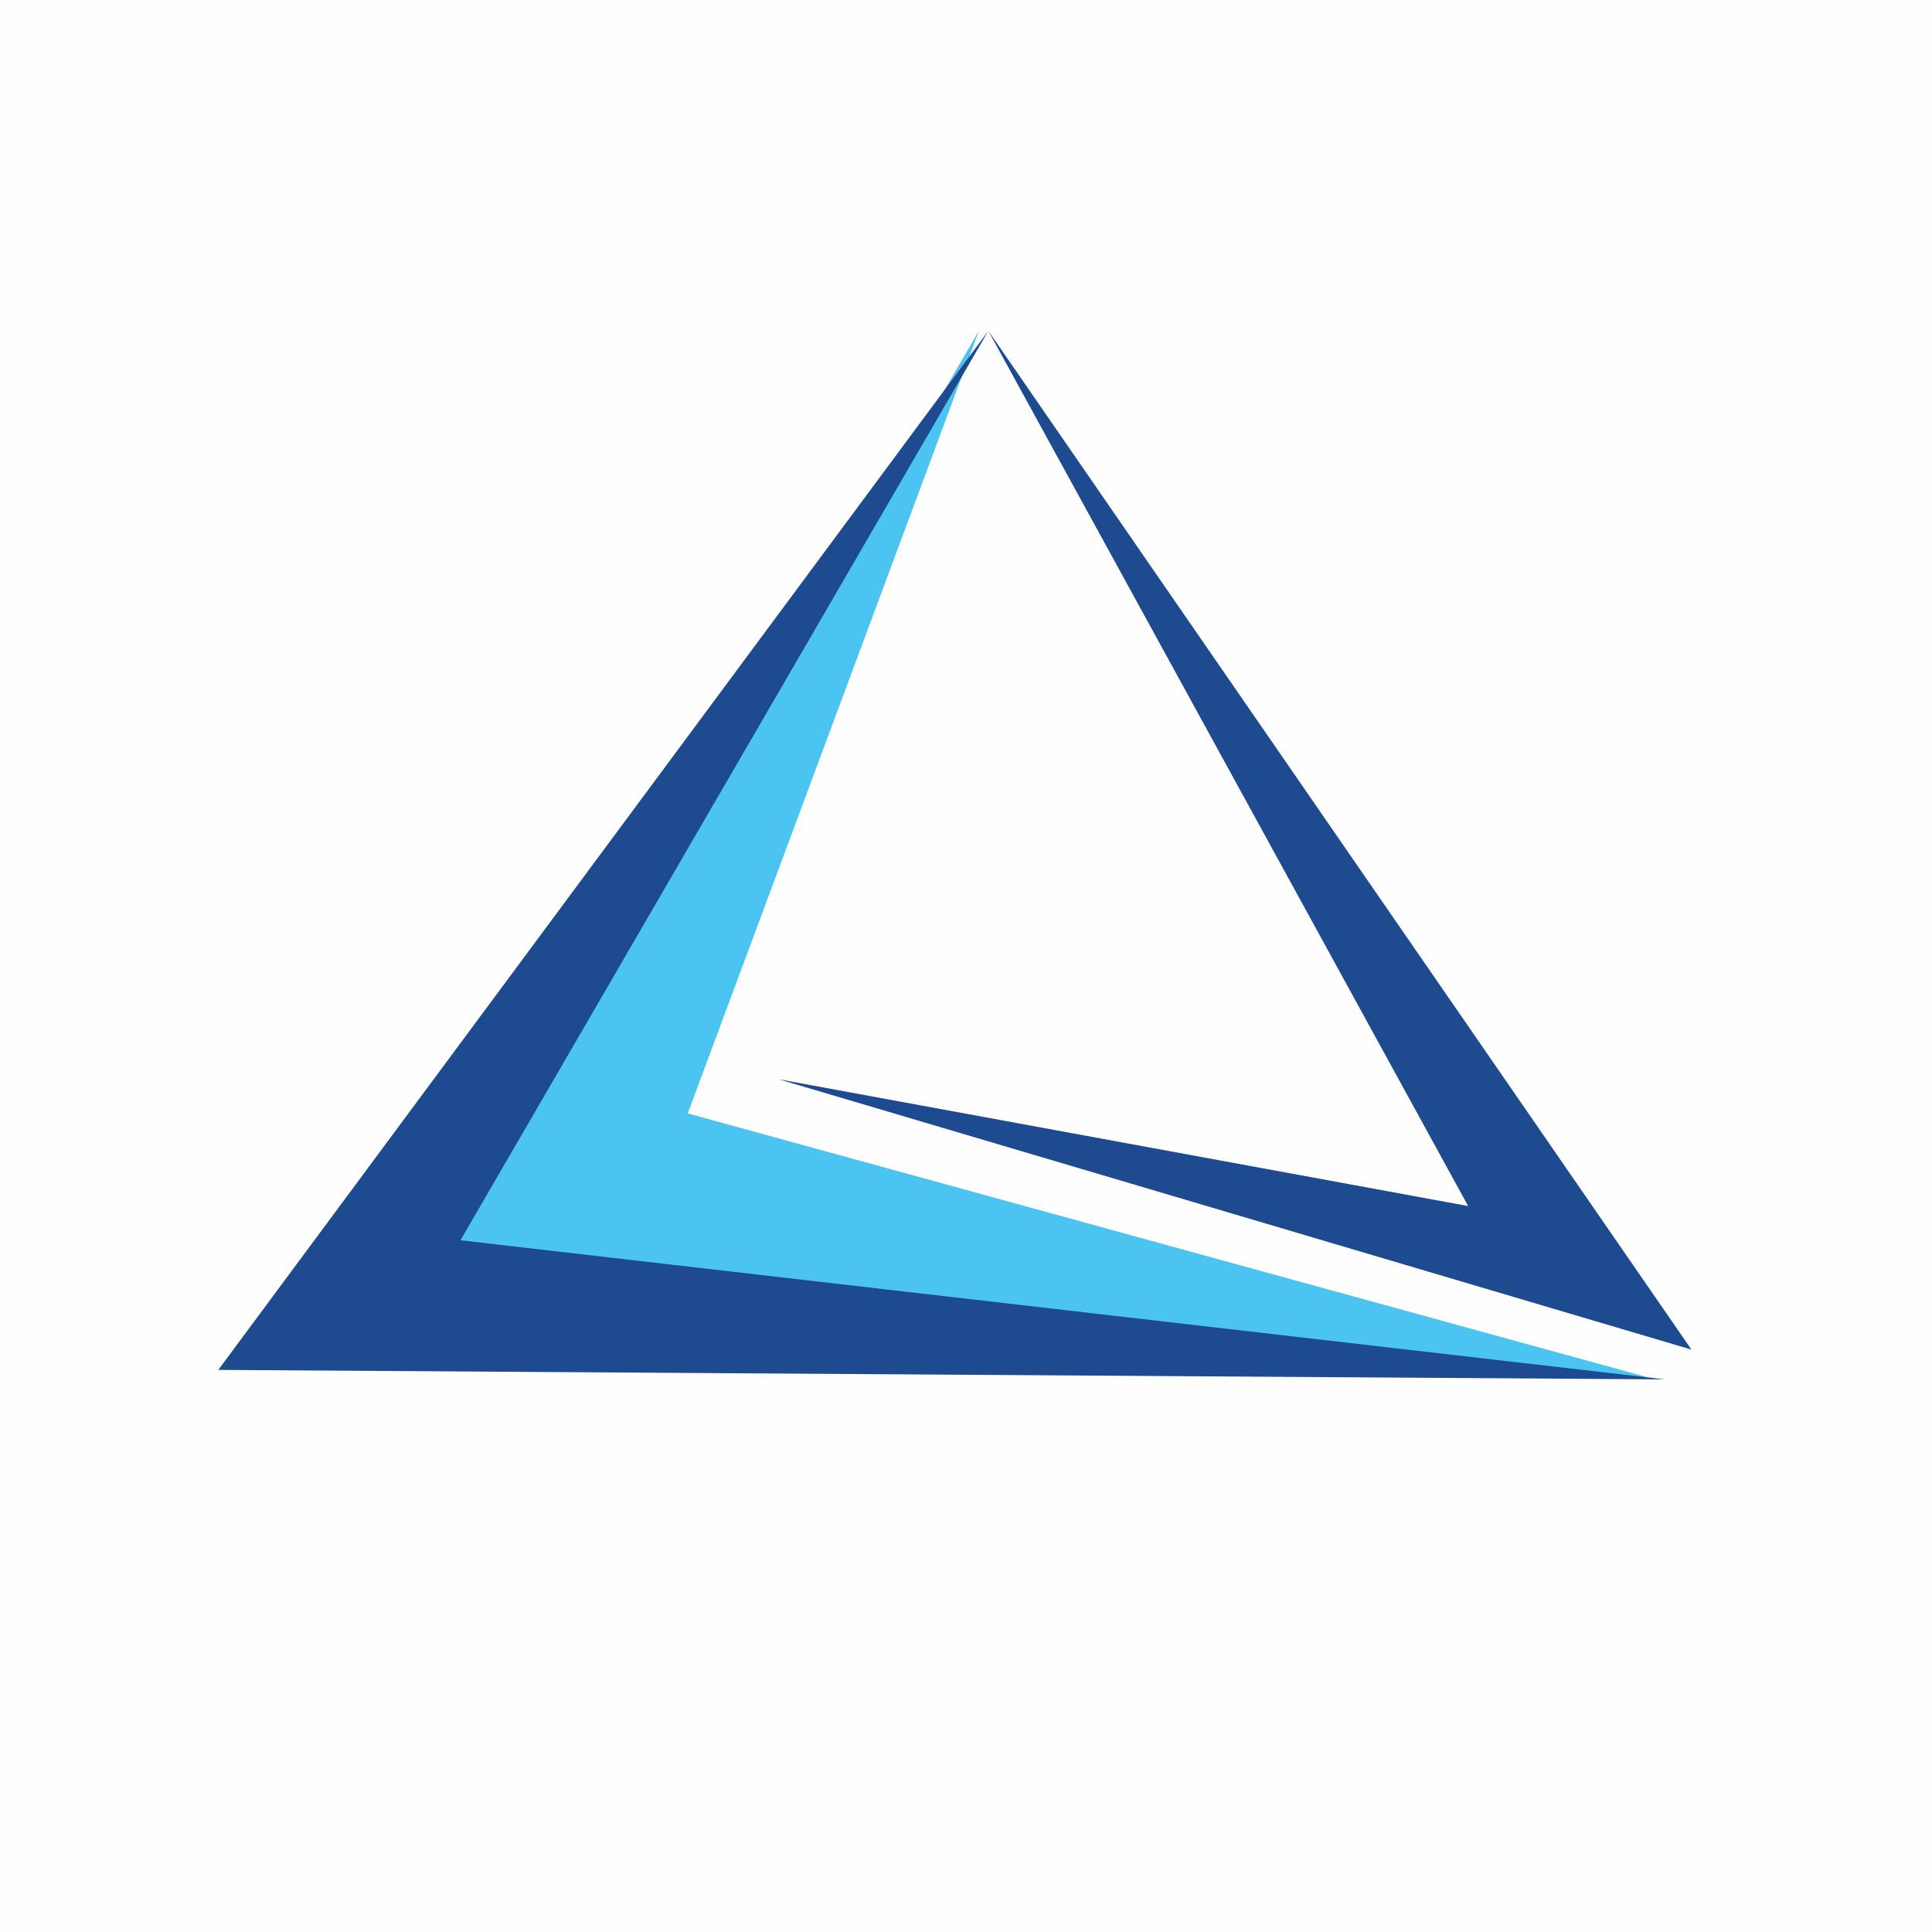
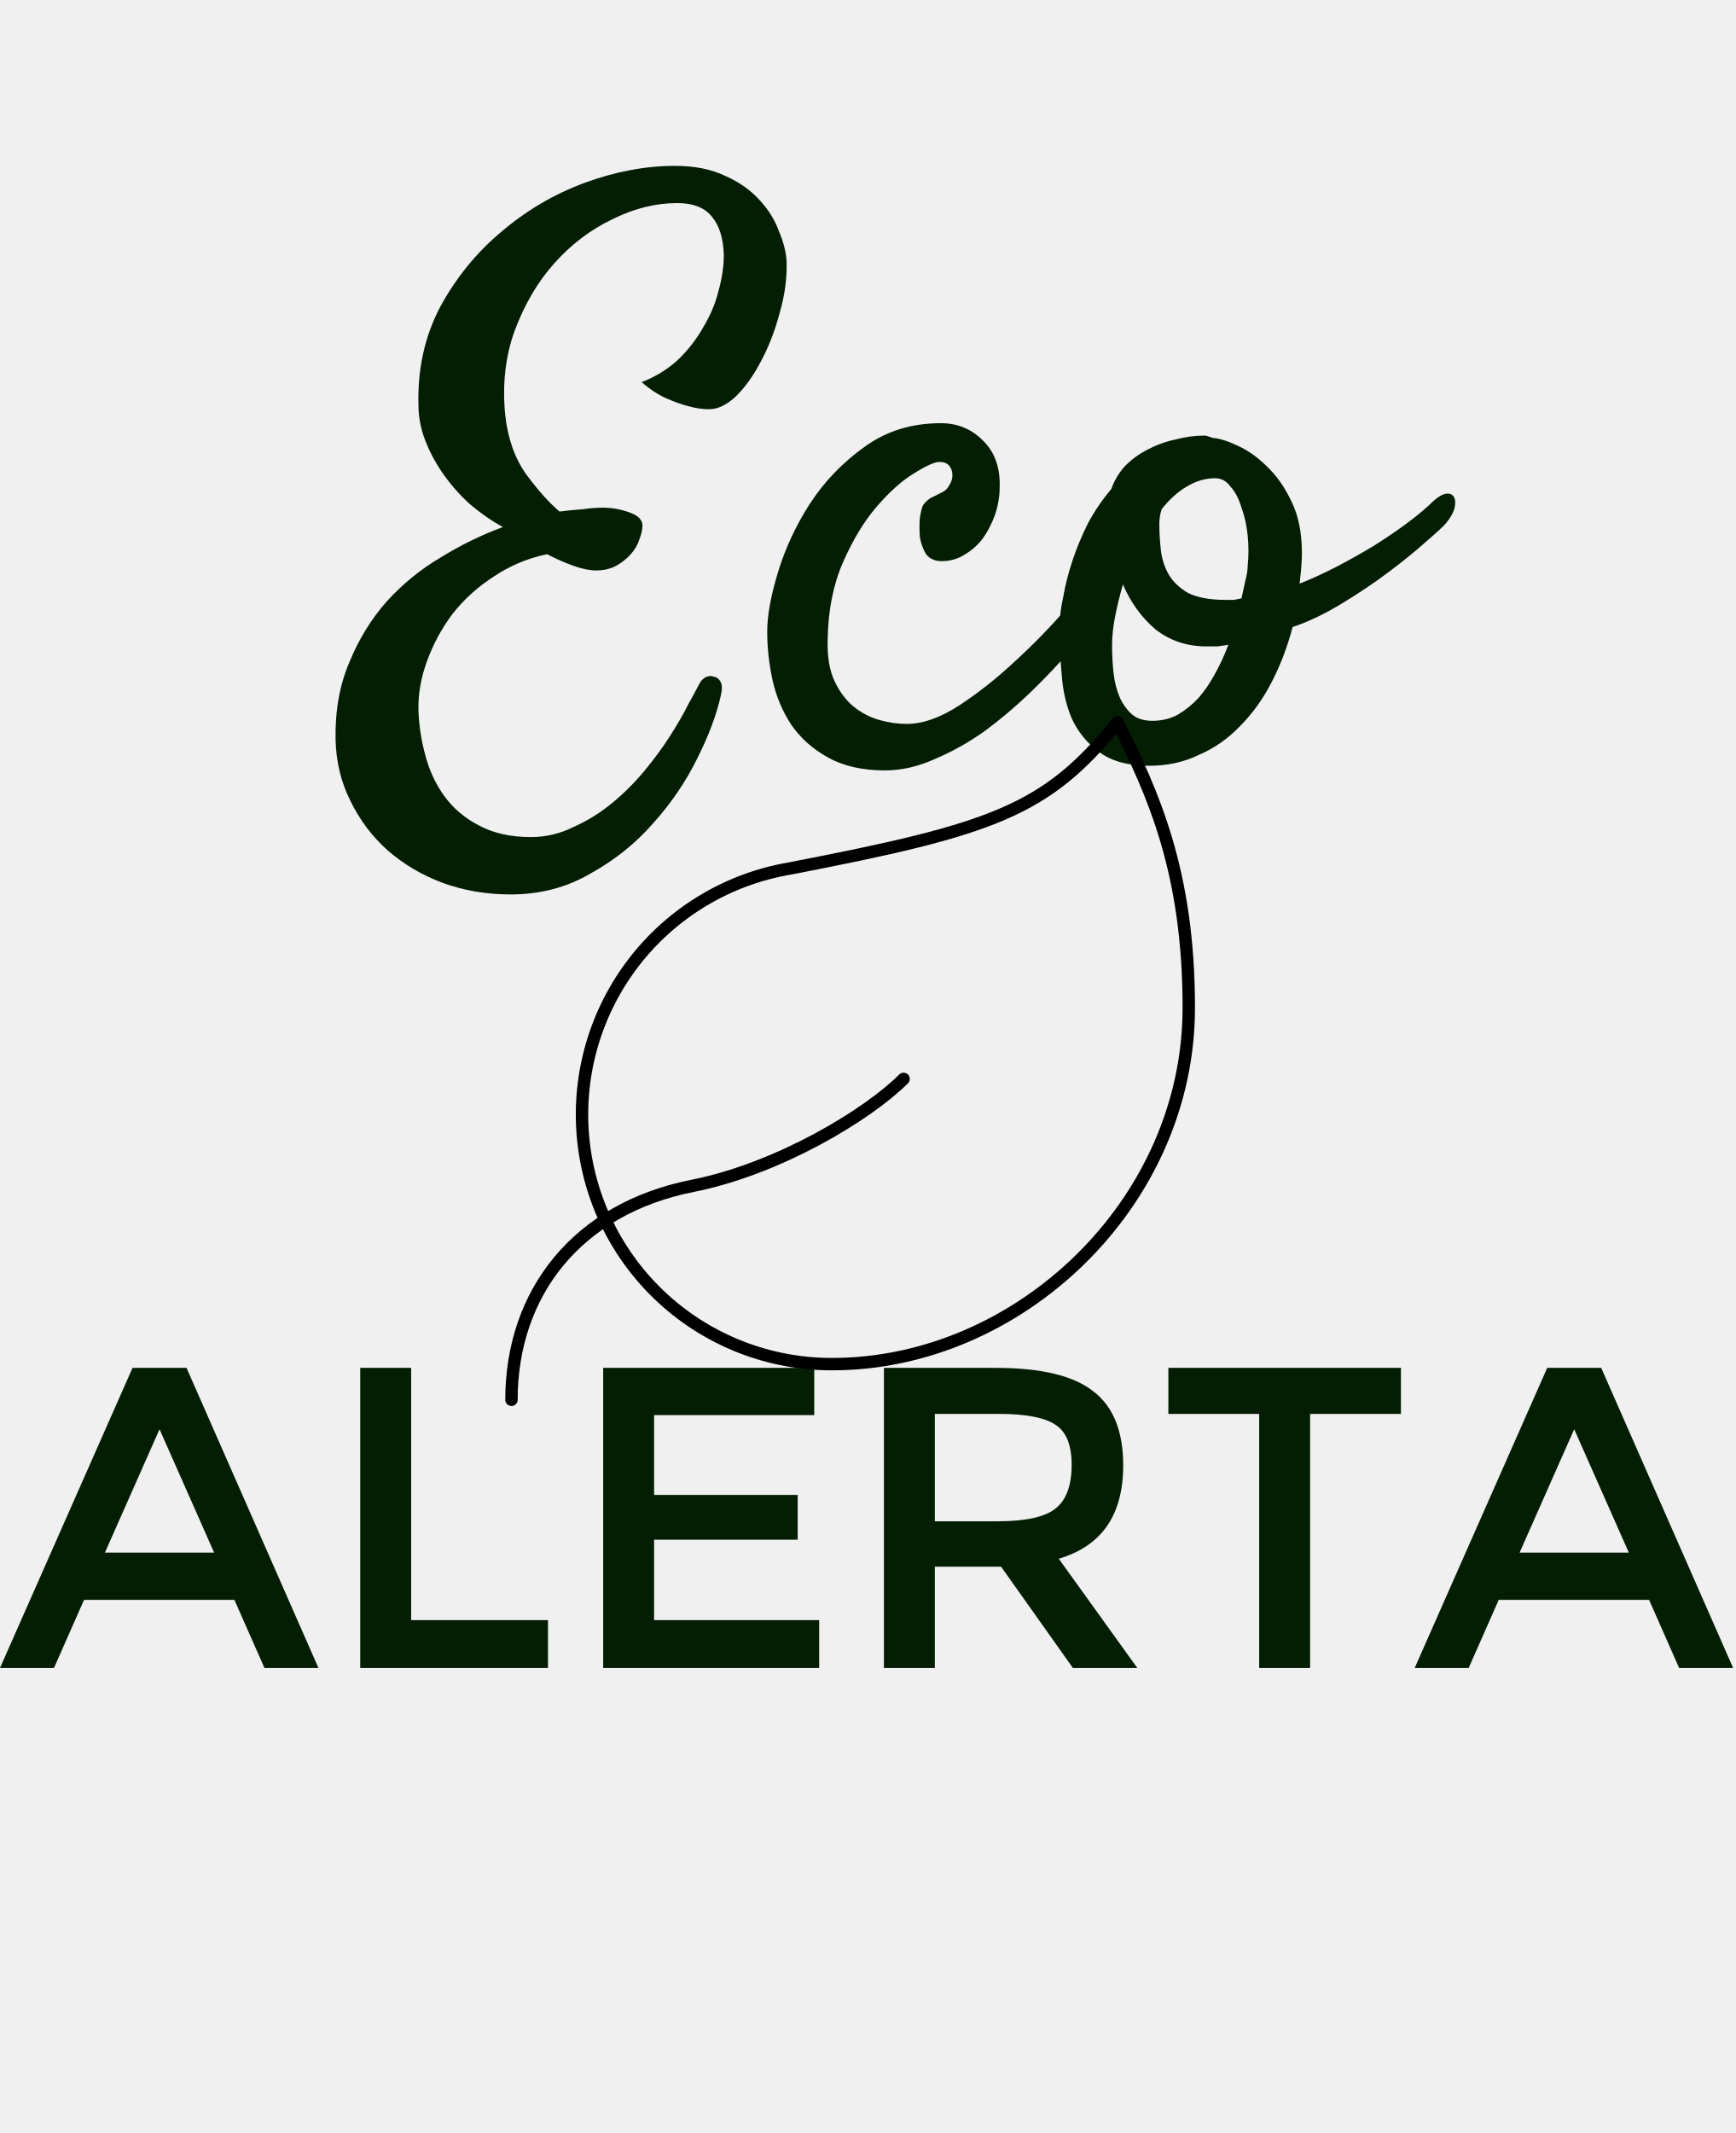
- <svg xmlns="http://www.w3.org/2000/svg" width="1080" zoomAndPan="magnify" viewBox="0 0 810 810" height="1080" preserveAspectRatio="xMidYMid meet" version="1.0">
-   <defs>
-     <clipPath id="dac7fe733f">
-       <path d="M 189 138 L 694 138 L 694 579 L 189 579 Z M 189 138 " clip-rule="nonzero" />
-     </clipPath>
-     <clipPath id="2c8bc68fba">
-       <path d="M 693.996 578.309 L 288.344 466.801 L 410.391 138.707 L 189.078 519.992 Z M 693.996 578.309 " clip-rule="nonzero" />
-     </clipPath>
-     <clipPath id="165d66e820">
-       <path d="M 91 138 L 698 138 L 698 579 L 91 579 Z M 91 138 " clip-rule="nonzero" />
-     </clipPath>
-     <clipPath id="7d597774de">
-       <path d="M 193.055 519.992 L 414.363 138.707 L 91.52 574.336 L 697.973 578.309 Z M 193.055 519.992 " clip-rule="nonzero" />
-     </clipPath>
-     <clipPath id="cf047334ec">
-       <path d="M 326.297 138 L 710 138 L 710 566 L 326.297 566 Z M 326.297 138 " clip-rule="nonzero" />
-     </clipPath>
-     <clipPath id="97962b6e1c">
-       <path d="M 414.363 138.707 L 615.523 505.641 L 326.469 452.488 L 709.145 565.828 Z M 414.363 138.707 " clip-rule="nonzero" />
-     </clipPath>
-   </defs>
-   <rect x="-81" width="972" fill="#ffffff" y="-81" height="972" fill-opacity="1" />
-   <rect x="-81" width="972" fill="#fefeff" y="-81" height="972" fill-opacity="1" />
-   <g clip-path="url(#dac7fe733f)">
-     <g clip-path="url(#2c8bc68fba)">
-       <path fill="#4bc4f2" d="M 71.645 118.832 L 728.875 118.832 L 728.875 598.18 L 71.645 598.18 Z M 71.645 118.832 " fill-opacity="1" fill-rule="nonzero" />
-     </g>
-   </g>
-   <g clip-path="url(#165d66e820)">
-     <g clip-path="url(#7d597774de)">
-       <path fill="#1e4b8f" d="M 71.645 118.832 L 728.875 118.832 L 728.875 598.18 L 71.645 598.18 Z M 71.645 118.832 " fill-opacity="1" fill-rule="nonzero" />
-     </g>
-   </g>
-   <g clip-path="url(#cf047334ec)">
-     <g clip-path="url(#97962b6e1c)">
-       <path fill="#1e4b8f" d="M 71.645 118.832 L 728.875 118.832 L 728.875 598.18 L 71.645 598.18 Z M 71.645 118.832 " fill-opacity="1" fill-rule="nonzero" />
-     </g>
-   </g>
+ <svg xmlns="http://www.w3.org/2000/svg" width="280" height="344" viewBox="0 0 280 344" fill="none">
+   <path d="M13.559 258.014L8.709 269H0L21.377 220.604H30.087L51.365 269H42.656L37.806 258.014H13.559ZM34.54 250.394L25.732 230.501L16.924 250.394H34.54ZM58.105 269V220.604H66.319V261.28H88.389V269H58.105ZM131.338 220.604V228.225H105.507V241.091H128.666V248.315H105.507V261.28H132.13V269H97.292V220.604H131.338ZM170.78 251.384L183.448 269H173.056L161.477 252.67H150.788V269H142.574V220.604H160.586C167.91 220.604 173.155 221.858 176.322 224.365C179.555 226.806 181.172 230.798 181.172 236.34C181.172 244.324 177.708 249.338 170.78 251.384ZM160.883 245.346C165.436 245.346 168.57 244.654 170.285 243.268C172 241.882 172.858 239.54 172.858 236.241C172.858 233.074 172 230.93 170.285 229.808C168.57 228.621 165.501 228.027 161.081 228.027H150.788V245.346H160.883ZM211.32 228.027V269H203.106V228.027H188.459V220.604H225.968V228.027H211.32ZM241.746 258.014L236.897 269H228.188L249.565 220.604H258.274L279.552 269H270.843L265.994 258.014H241.746ZM262.728 250.394L253.919 230.501L245.111 250.394H262.728Z" fill="#031E03" />
+   <path d="M82.375 144.25C78.458 144.25 74.792 143.625 71.375 142.375C68.042 141.125 65.083 139.375 62.5 137.125C60 134.875 58 132.208 56.5 129.125C55 126.125 54.208 122.833 54.125 119.25C54.042 114.583 54.792 110.417 56.375 106.75C57.875 103.083 59.875 99.833 62.375 97C64.958 94.167 67.875 91.792 71.125 89.875C74.375 87.875 77.708 86.25 81.125 85C79.292 84 77.542 82.792 75.875 81.375C74.292 79.958 72.875 78.375 71.625 76.625C70.375 74.875 69.375 73.042 68.625 71.125C67.875 69.208 67.5 67.292 67.5 65.375C67.333 59.542 68.5 54.25 71 49.5C73.583 44.75 76.875 40.708 80.875 37.375C84.875 33.958 89.333 31.333 94.25 29.5C99.25 27.667 104.125 26.75 108.875 26.75C112.042 26.75 114.75 27.292 117 28.375C119.25 29.375 121.083 30.667 122.5 32.25C123.917 33.75 124.958 35.417 125.625 37.25C126.375 39 126.792 40.625 126.875 42.125C126.958 44.875 126.583 47.667 125.75 50.5C125 53.333 124 55.917 122.75 58.25C121.583 60.5 120.25 62.375 118.75 63.875C117.25 65.292 115.792 66 114.375 66C113.292 66 112.167 65.833 111 65.5C110 65.25 108.833 64.833 107.5 64.25C106.167 63.667 104.833 62.792 103.5 61.625C105.667 60.792 107.583 59.625 109.25 58.125C110.917 56.542 112.292 54.792 113.375 52.875C114.542 50.958 115.375 49 115.875 47C116.458 44.917 116.75 42.958 116.75 41.125C116.667 38.458 116.042 36.417 114.875 35C113.708 33.5 111.833 32.75 109.25 32.75C105.75 32.75 102.25 33.625 98.75 35.375C95.25 37.042 92.125 39.417 89.375 42.5C86.708 45.5 84.583 49.125 83 53.375C81.5 57.542 81 62.083 81.5 67C81.917 70.75 83.042 73.917 84.875 76.5C86.792 79.083 88.583 81.083 90.25 82.5C91.583 82.333 92.833 82.208 94 82.125C95.167 81.958 96.25 81.875 97.25 81.875C98.667 81.875 100.083 82.125 101.5 82.625C102.917 83.125 103.625 83.833 103.625 84.75C103.625 85.417 103.458 86.167 103.125 87C102.875 87.833 102.417 88.625 101.75 89.375C101.083 90.125 100.292 90.75 99.375 91.25C98.458 91.75 97.375 92 96.125 92C95.125 92 93.917 91.75 92.5 91.25C91.083 90.75 89.667 90.125 88.25 89.375C85.083 90.042 82.208 91.25 79.625 93C77.042 94.667 74.833 96.667 73 99C71.25 101.333 69.875 103.875 68.875 106.625C67.875 109.375 67.417 112.042 67.5 114.625C67.583 117.042 67.958 119.458 68.625 121.875C69.292 124.375 70.333 126.583 71.75 128.5C73.167 130.417 75 131.958 77.25 133.125C79.583 134.375 82.375 135 85.625 135C88.042 135 90.333 134.458 92.5 133.375C94.75 132.375 96.833 131.083 98.75 129.5C100.667 127.917 102.417 126.167 104 124.25C105.583 122.333 106.958 120.458 108.125 118.625C109.292 116.792 110.25 115.125 111 113.625C111.833 112.125 112.417 111.042 112.75 110.375C113 109.875 113.333 109.5 113.75 109.25C114.25 109 114.708 108.958 115.125 109.125C115.625 109.208 116 109.5 116.25 110C116.5 110.5 116.5 111.25 116.25 112.25C115.583 115.25 114.333 118.583 112.5 122.25C110.667 126 108.292 129.5 105.375 132.75C102.542 136 99.167 138.708 95.25 140.875C91.417 143.125 87.125 144.25 82.375 144.25ZM146.25 116.75C148.833 116.75 151.667 115.75 154.75 113.75C157.917 111.667 160.958 109.25 163.875 106.5C166.875 103.75 169.583 100.958 172 98.125C174.5 95.208 176.375 92.875 177.625 91.125C178.375 90.042 179.083 89.417 179.75 89.25C180.417 89 180.917 89.083 181.25 89.5C181.583 89.917 181.708 90.583 181.625 91.5C181.542 92.333 181.167 93.292 180.5 94.375C179.917 95.375 178.917 96.833 177.5 98.75C176.167 100.583 174.542 102.625 172.625 104.875C170.792 107.042 168.667 109.292 166.25 111.625C163.917 113.875 161.458 115.958 158.875 117.875C156.292 119.708 153.625 121.208 150.875 122.375C148.125 123.625 145.417 124.25 142.75 124.25C139.083 124.25 136 123.542 133.5 122.125C131.083 120.792 129.125 119.042 127.625 116.875C126.208 114.708 125.208 112.333 124.625 109.75C124.042 107.083 123.75 104.458 123.75 101.875C123.75 99.292 124.333 96.083 125.5 92.25C126.667 88.417 128.375 84.75 130.625 81.25C132.958 77.667 135.875 74.625 139.375 72.125C142.875 69.542 147 68.25 151.75 68.25C154.417 68.25 156.667 69.167 158.5 71C160.417 72.833 161.333 75.333 161.25 78.5C161.25 80 161 81.5 160.5 83C160 84.417 159.333 85.708 158.5 86.875C157.667 87.958 156.667 88.833 155.5 89.5C154.417 90.167 153.208 90.5 151.875 90.5C150.792 90.5 149.958 90.125 149.375 89.375C148.875 88.542 148.542 87.625 148.375 86.625C148.292 85.542 148.292 84.5 148.375 83.5C148.542 82.5 148.708 81.833 148.875 81.5C149.292 80.917 149.75 80.5 150.25 80.25C150.75 80 151.333 79.708 152 79.375C152.5 79.125 152.875 78.75 153.125 78.25C153.458 77.75 153.625 77.208 153.625 76.625C153.625 76.042 153.458 75.542 153.125 75.125C152.792 74.708 152.25 74.5 151.5 74.5C150.75 74.5 149.375 75.125 147.375 76.375C145.458 77.542 143.458 79.333 141.375 81.75C139.375 84.083 137.583 87.042 136 90.625C134.417 94.208 133.583 98.375 133.5 103.125C133.417 105.875 133.792 108.125 134.625 109.875C135.458 111.625 136.5 113 137.75 114C139 115 140.375 115.708 141.875 116.125C143.375 116.542 144.833 116.75 146.25 116.75ZM208.5 101.125C207.667 104.292 206.542 107.25 205.125 110C203.708 112.75 202 115.125 200 117.125C198.083 119.125 195.875 120.667 193.375 121.75C190.958 122.917 188.292 123.5 185.375 123.5C181.958 123.5 179.25 122.75 177.25 121.25C175.333 119.833 173.875 118.042 172.875 115.875C171.958 113.708 171.417 111.333 171.25 108.75C171 106.167 170.875 103.75 170.875 101.5C170.875 99.917 171.083 98.167 171.5 96.25C171.833 94.333 172.333 92.375 173 90.375C173.667 88.375 174.5 86.375 175.5 84.375C176.583 82.375 177.833 80.542 179.25 78.875C179.75 77.458 180.5 76.208 181.5 75.125C182.583 74.042 183.792 73.167 185.125 72.5C186.542 71.75 188.042 71.208 189.625 70.875C191.208 70.458 192.75 70.25 194.25 70.25C194.5 70.25 194.708 70.292 194.875 70.375C195.125 70.458 195.375 70.542 195.625 70.625C196.708 70.708 198.042 71.125 199.625 71.875C201.292 72.625 202.875 73.75 204.375 75.25C205.958 76.75 207.292 78.667 208.375 81C209.458 83.25 210 86 210 89.25C210 89.917 209.958 90.75 209.875 91.75C209.792 92.667 209.708 93.458 209.625 94.125C211.542 93.375 213.542 92.458 215.625 91.375C217.708 90.292 219.708 89.167 221.625 88C223.625 86.75 225.458 85.5 227.125 84.25C228.792 83 230.125 81.875 231.125 80.875C231.958 80.125 232.667 79.708 233.25 79.625C233.833 79.542 234.25 79.708 234.5 80.125C234.75 80.542 234.792 81.125 234.625 81.875C234.458 82.625 234 83.458 233.25 84.375C232.833 84.875 231.75 85.875 230 87.375C228.333 88.875 226.333 90.5 224 92.25C221.667 94 219.125 95.708 216.375 97.375C213.625 99.042 211 100.292 208.5 101.125ZM187.375 82.125C187.125 82.875 187 83.667 187 84.5C187 85.833 187.083 87.25 187.25 88.75C187.417 90.167 187.833 91.458 188.5 92.625C189.167 93.792 190.208 94.792 191.625 95.625C193.125 96.375 195.167 96.75 197.75 96.75C198.167 96.75 198.583 96.75 199 96.75C199.417 96.667 199.833 96.583 200.25 96.5C200.5 95.417 200.708 94.458 200.875 93.625C201.125 92.708 201.25 91.917 201.25 91.25C201.417 89.667 201.417 88.042 201.25 86.375C201.083 84.708 200.75 83.208 200.25 81.875C199.833 80.458 199.25 79.333 198.5 78.5C197.833 77.583 197 77.125 196 77.125C194.417 77.125 192.875 77.583 191.375 78.5C189.958 79.333 188.625 80.542 187.375 82.125ZM179.375 104.125C179.375 105.625 179.458 107.125 179.625 108.625C179.792 110.042 180.125 111.333 180.625 112.5C181.125 113.583 181.792 114.5 182.625 115.25C183.458 115.917 184.542 116.25 185.875 116.25C187.375 116.25 188.75 115.917 190 115.25C191.25 114.5 192.375 113.583 193.375 112.5C194.375 111.333 195.25 110.042 196 108.625C196.833 107.125 197.542 105.583 198.125 104C197.542 104.083 196.958 104.167 196.375 104.25C195.875 104.25 195.292 104.25 194.625 104.25C191.458 104.25 188.708 103.333 186.375 101.5C184.125 99.583 182.375 97.167 181.125 94.25C180.625 96 180.208 97.708 179.875 99.375C179.542 101.042 179.375 102.625 179.375 104.125Z" fill="#031E03" />
+   <path d="M82.5 225.75C82.5 208.5 93.138 194.93 111.71 191.25C125.625 188.49 140 179.75 145.75 174M134.25 220C124.153 220.031 114.414 216.265 106.963 209.451C99.513 202.637 94.896 193.271 94.027 183.212C93.159 173.153 96.103 163.135 102.275 155.144C108.447 147.154 117.397 141.775 127.35 140.075C160.125 133.75 168.75 130.76 180.25 116.5C186 128 191.75 140.535 191.75 162.5C191.75 194.125 164.265 220 134.25 220Z" stroke="black" stroke-width="2" stroke-linecap="round" stroke-linejoin="round" />
</svg>
